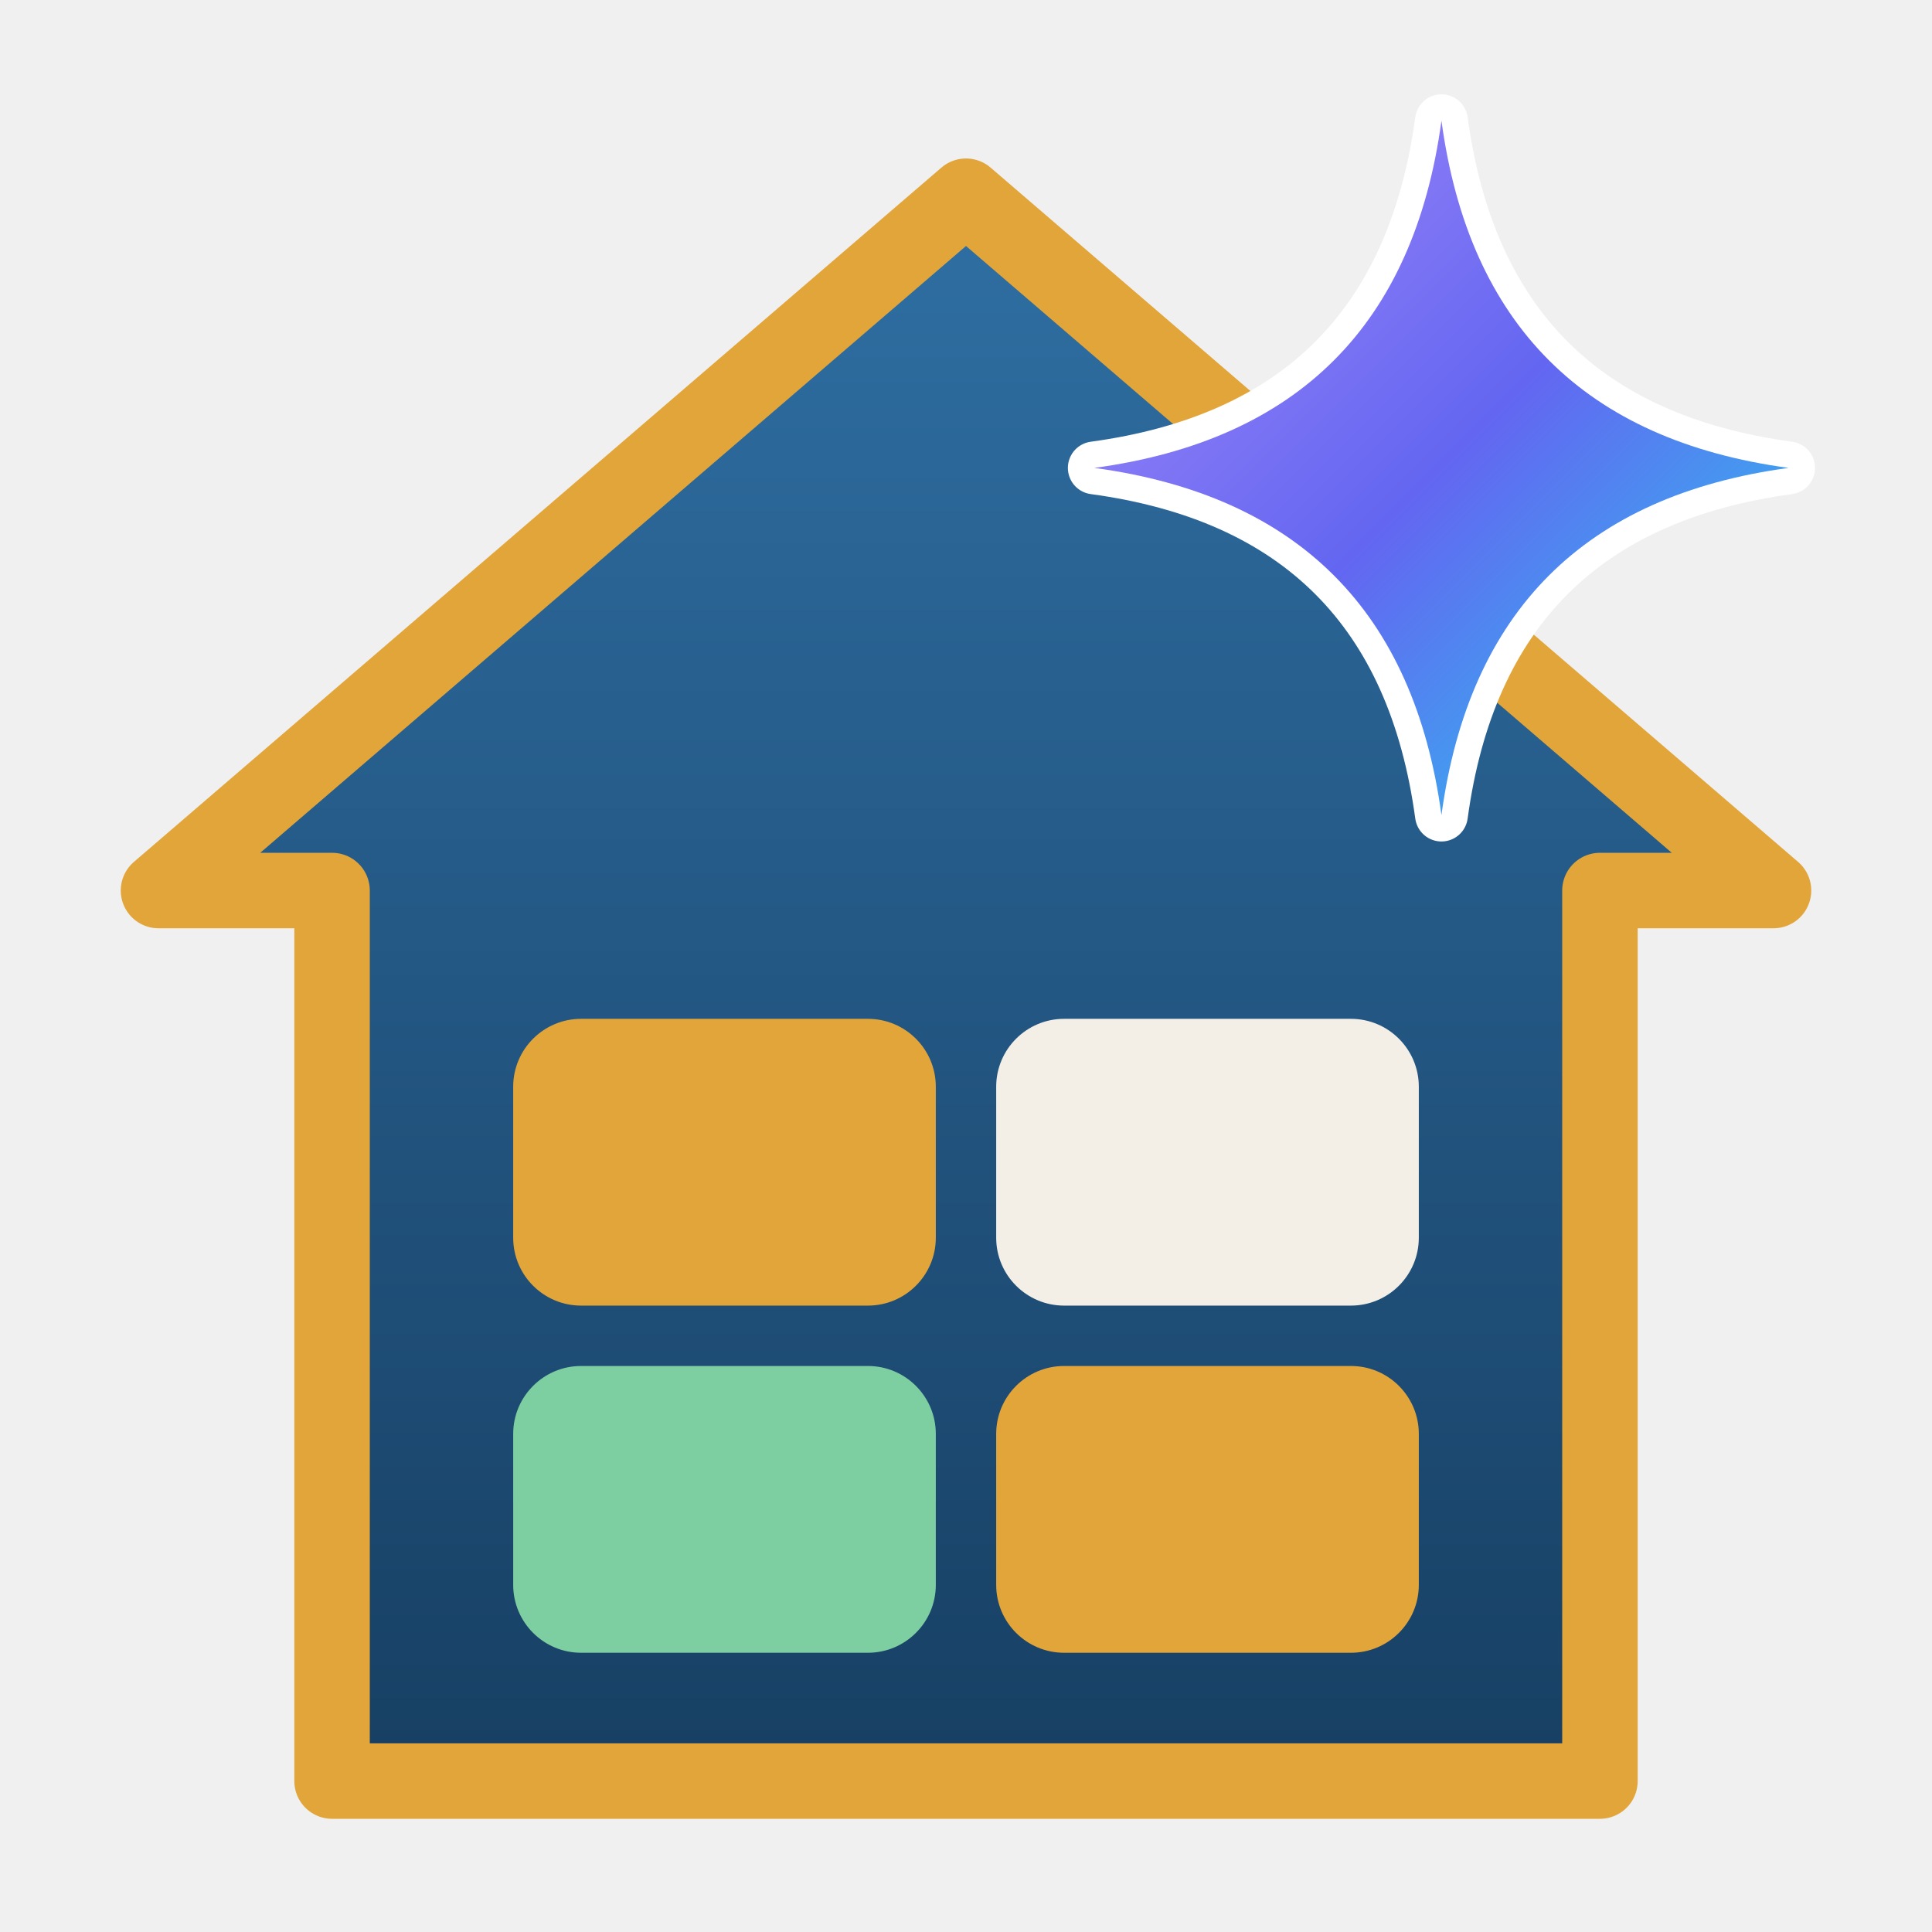
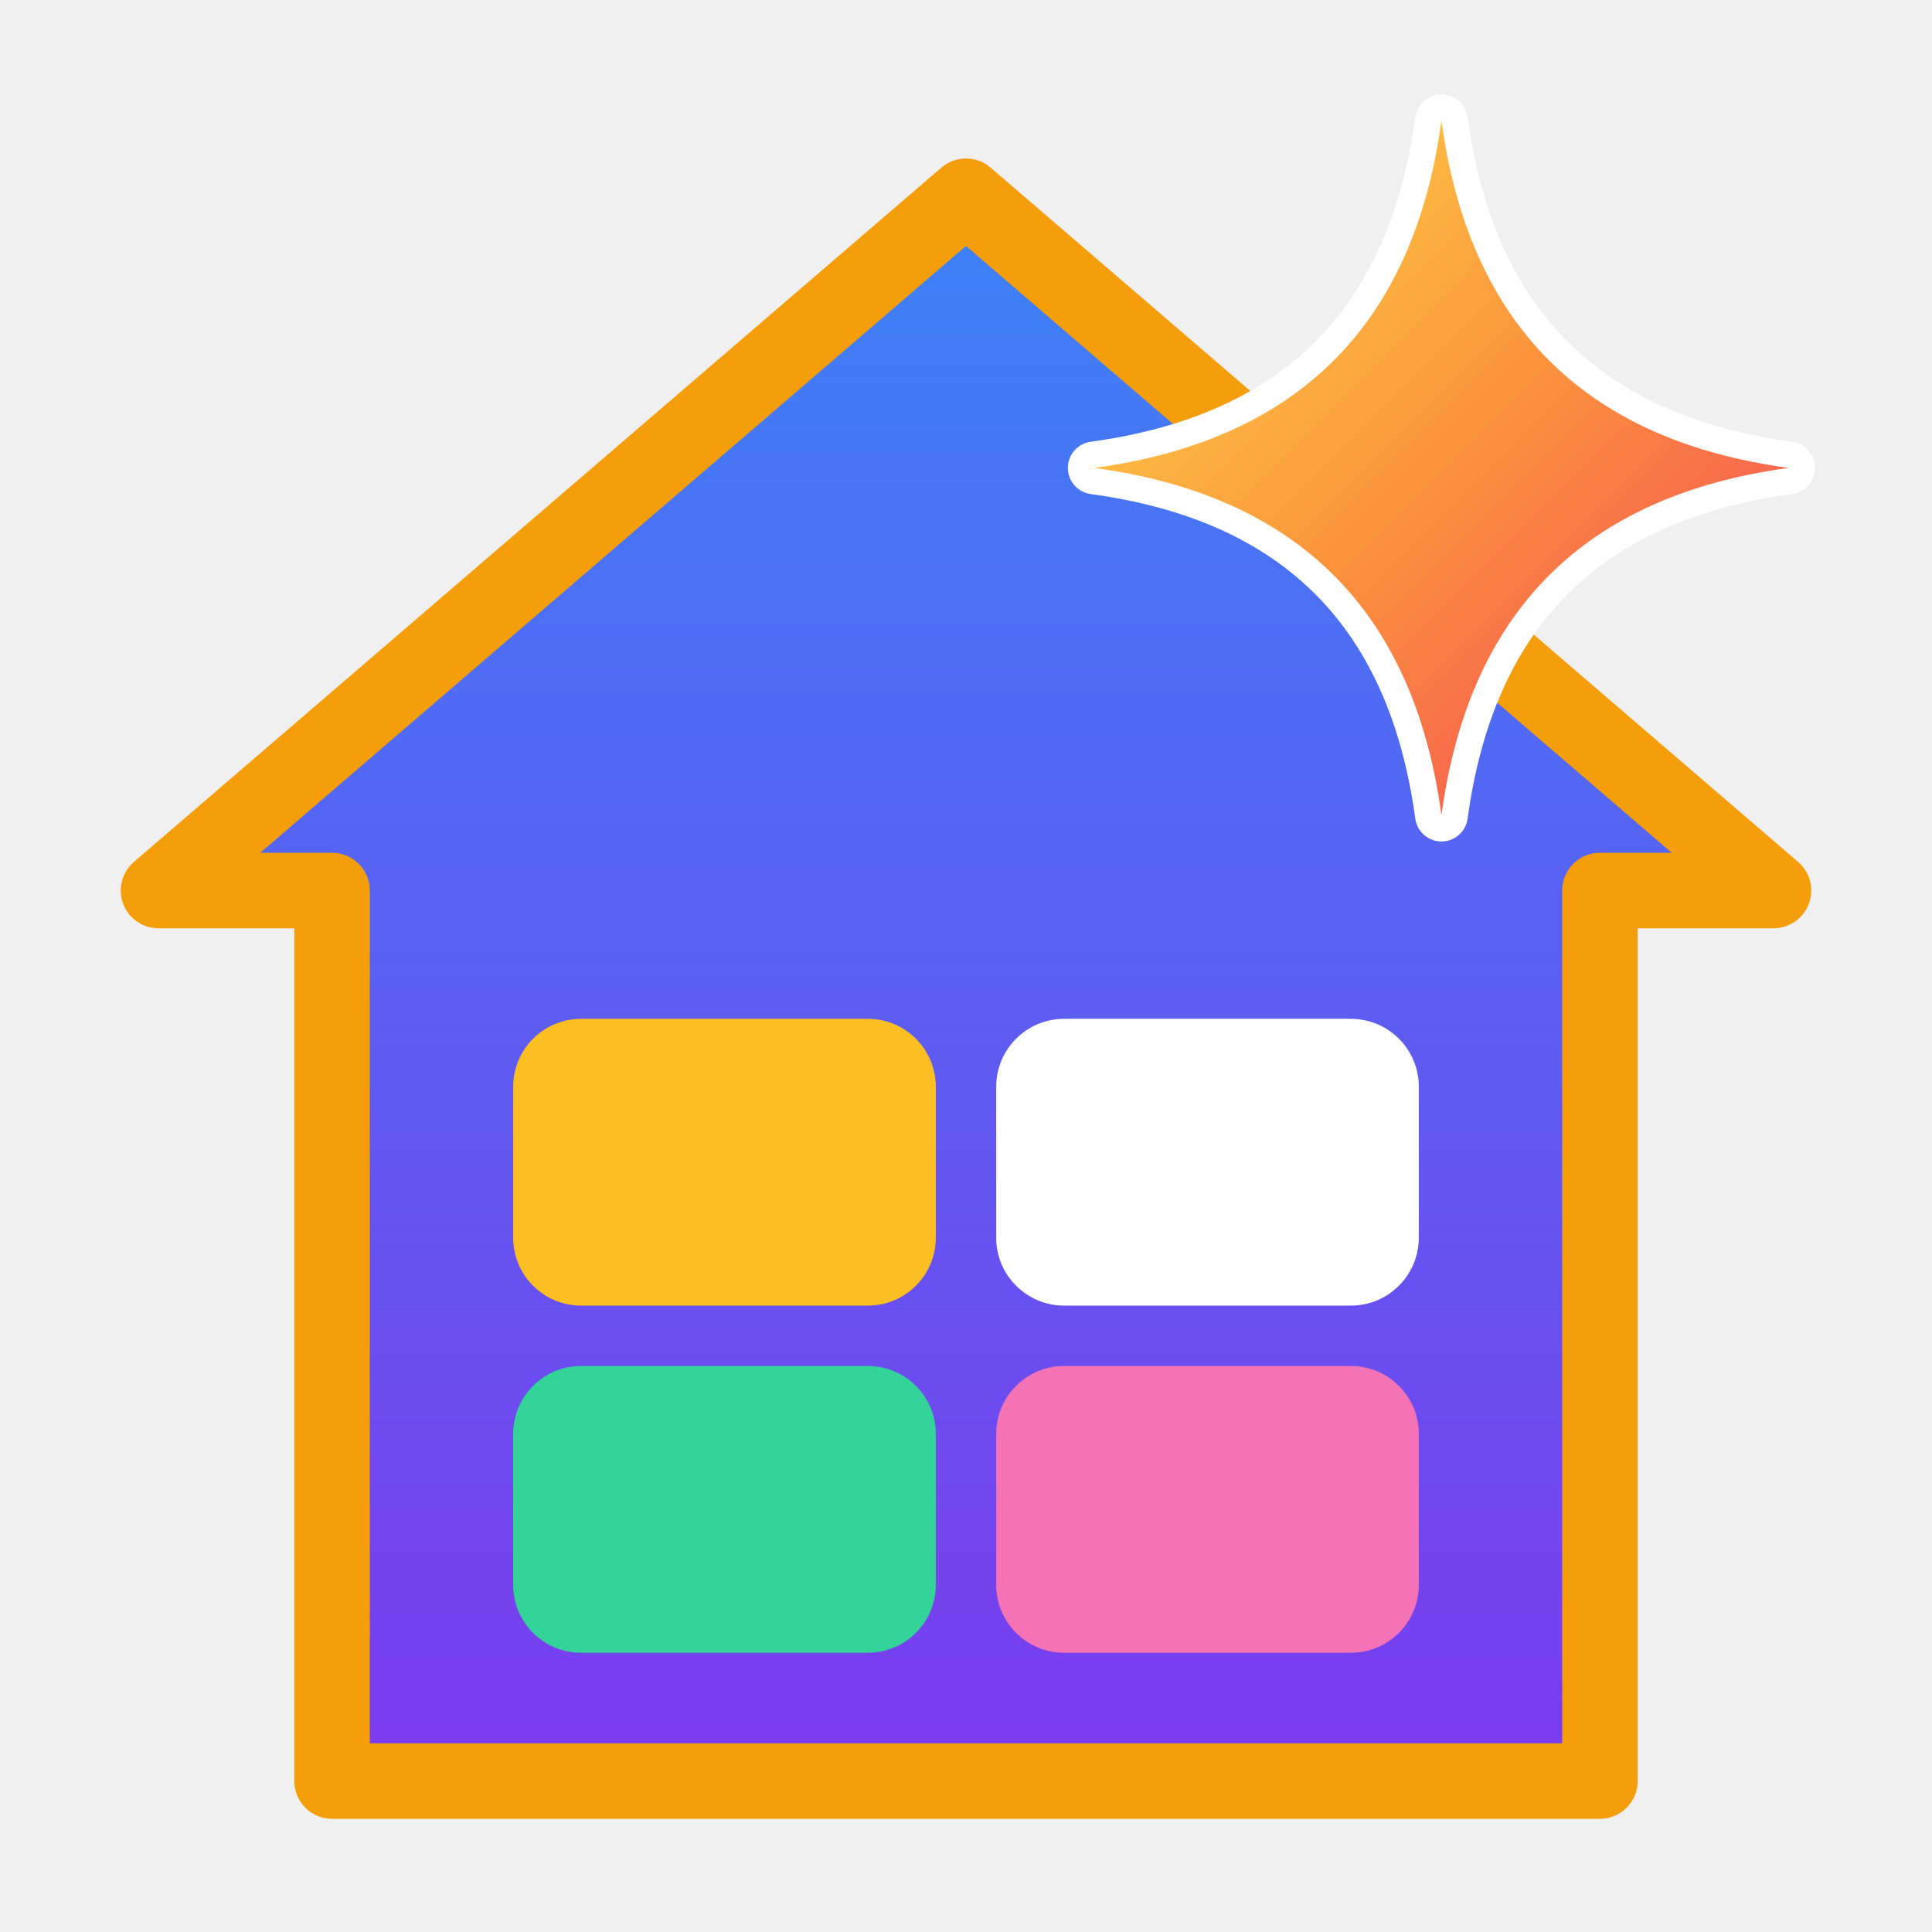
<svg xmlns="http://www.w3.org/2000/svg" viewBox="0 0 512 512">
  <defs>
    <linearGradient id="house" x1="0" y1="0" x2="0" y2="1">
-       <stop offset="0" stop-color="#2f6fa3" />
-       <stop offset="1" stop-color="#173f63" />
+       <stop offset="0" stop-color="#3b82f6" />
+       <stop offset="1" stop-color="#7c3aed" />
    </linearGradient>
    <linearGradient id="spark" x1="0" y1="0" x2="1" y2="1">
-       <stop offset="0" stop-color="#a78bfa" />
-       <stop offset="0.5" stop-color="#6366f1" />
-       <stop offset="1" stop-color="#22d3ee" />
+       <stop offset="0" stop-color="#fde047" />
+       <stop offset="0.5" stop-color="#fb923c" />
+       <stop offset="1" stop-color="#f43f5e" />
    </linearGradient>
  </defs>
-   <path d="M256,52 L470,236 L424,236 L424,472 L88,472 L88,236 L42,236 Z" fill="url(#house)" stroke="#e2a53a" stroke-width="20" stroke-linejoin="round" />
-   <rect x="136" y="270" width="112" height="76" rx="18" fill="#e2a53a" />
-   <rect x="264" y="270" width="112" height="76" rx="18" fill="#f3efe6" />
-   <rect x="136" y="362" width="112" height="76" rx="18" fill="#7dcea0" />
-   <rect x="264" y="362" width="112" height="76" rx="18" fill="#e2a53a" />
+   <path d="M256,52 L470,236 L424,236 L424,472 L88,472 L88,236 L42,236 Z" fill="url(#house)" stroke="#f59e0b" stroke-width="20" stroke-linejoin="round" />
+   <rect x="136" y="270" width="112" height="76" rx="18" fill="#fbbf24" />
+   <rect x="264" y="270" width="112" height="76" rx="18" fill="#ffffff" />
+   <rect x="136" y="362" width="112" height="76" rx="18" fill="#34d399" />
+   <rect x="264" y="362" width="112" height="76" rx="18" fill="#f472b6" />
  <path d="M382,32 Q393,113 474,124 Q393,135 382,216 Q371,135 290,124 Q371,113 382,32 Z" fill="url(#spark)" stroke="#ffffff" stroke-width="14" stroke-linejoin="round" paint-order="stroke" />
</svg>
